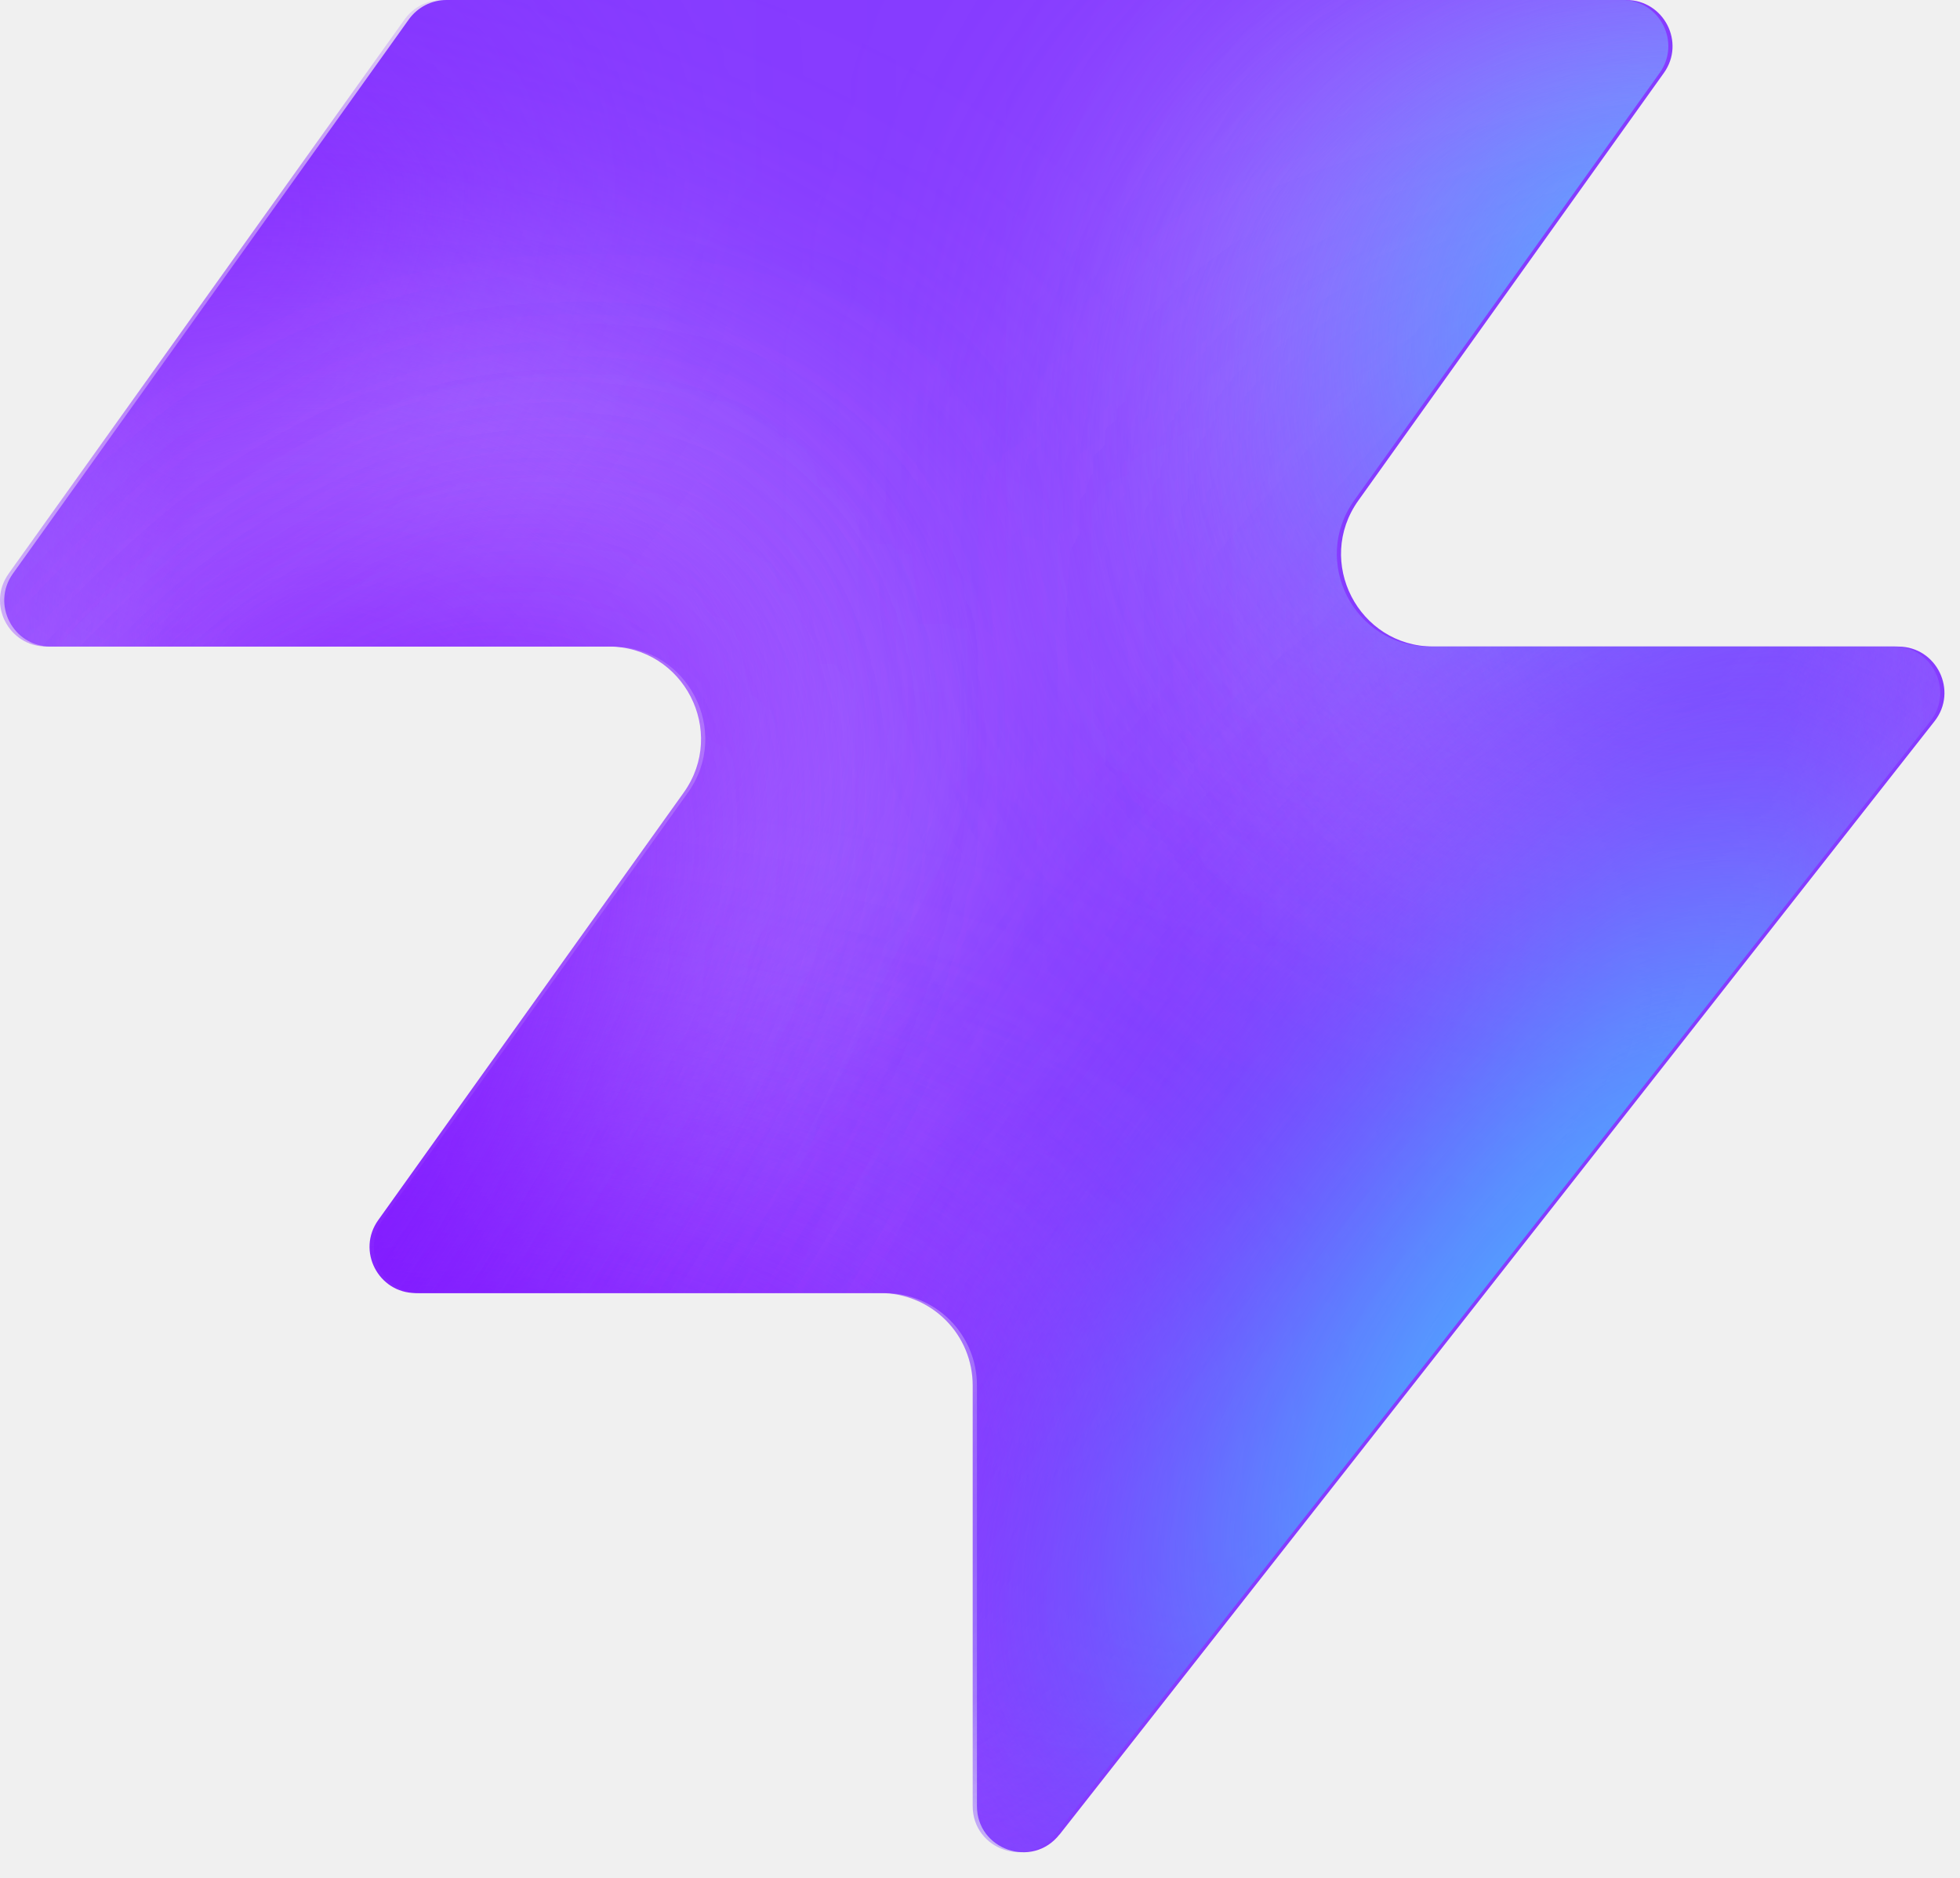
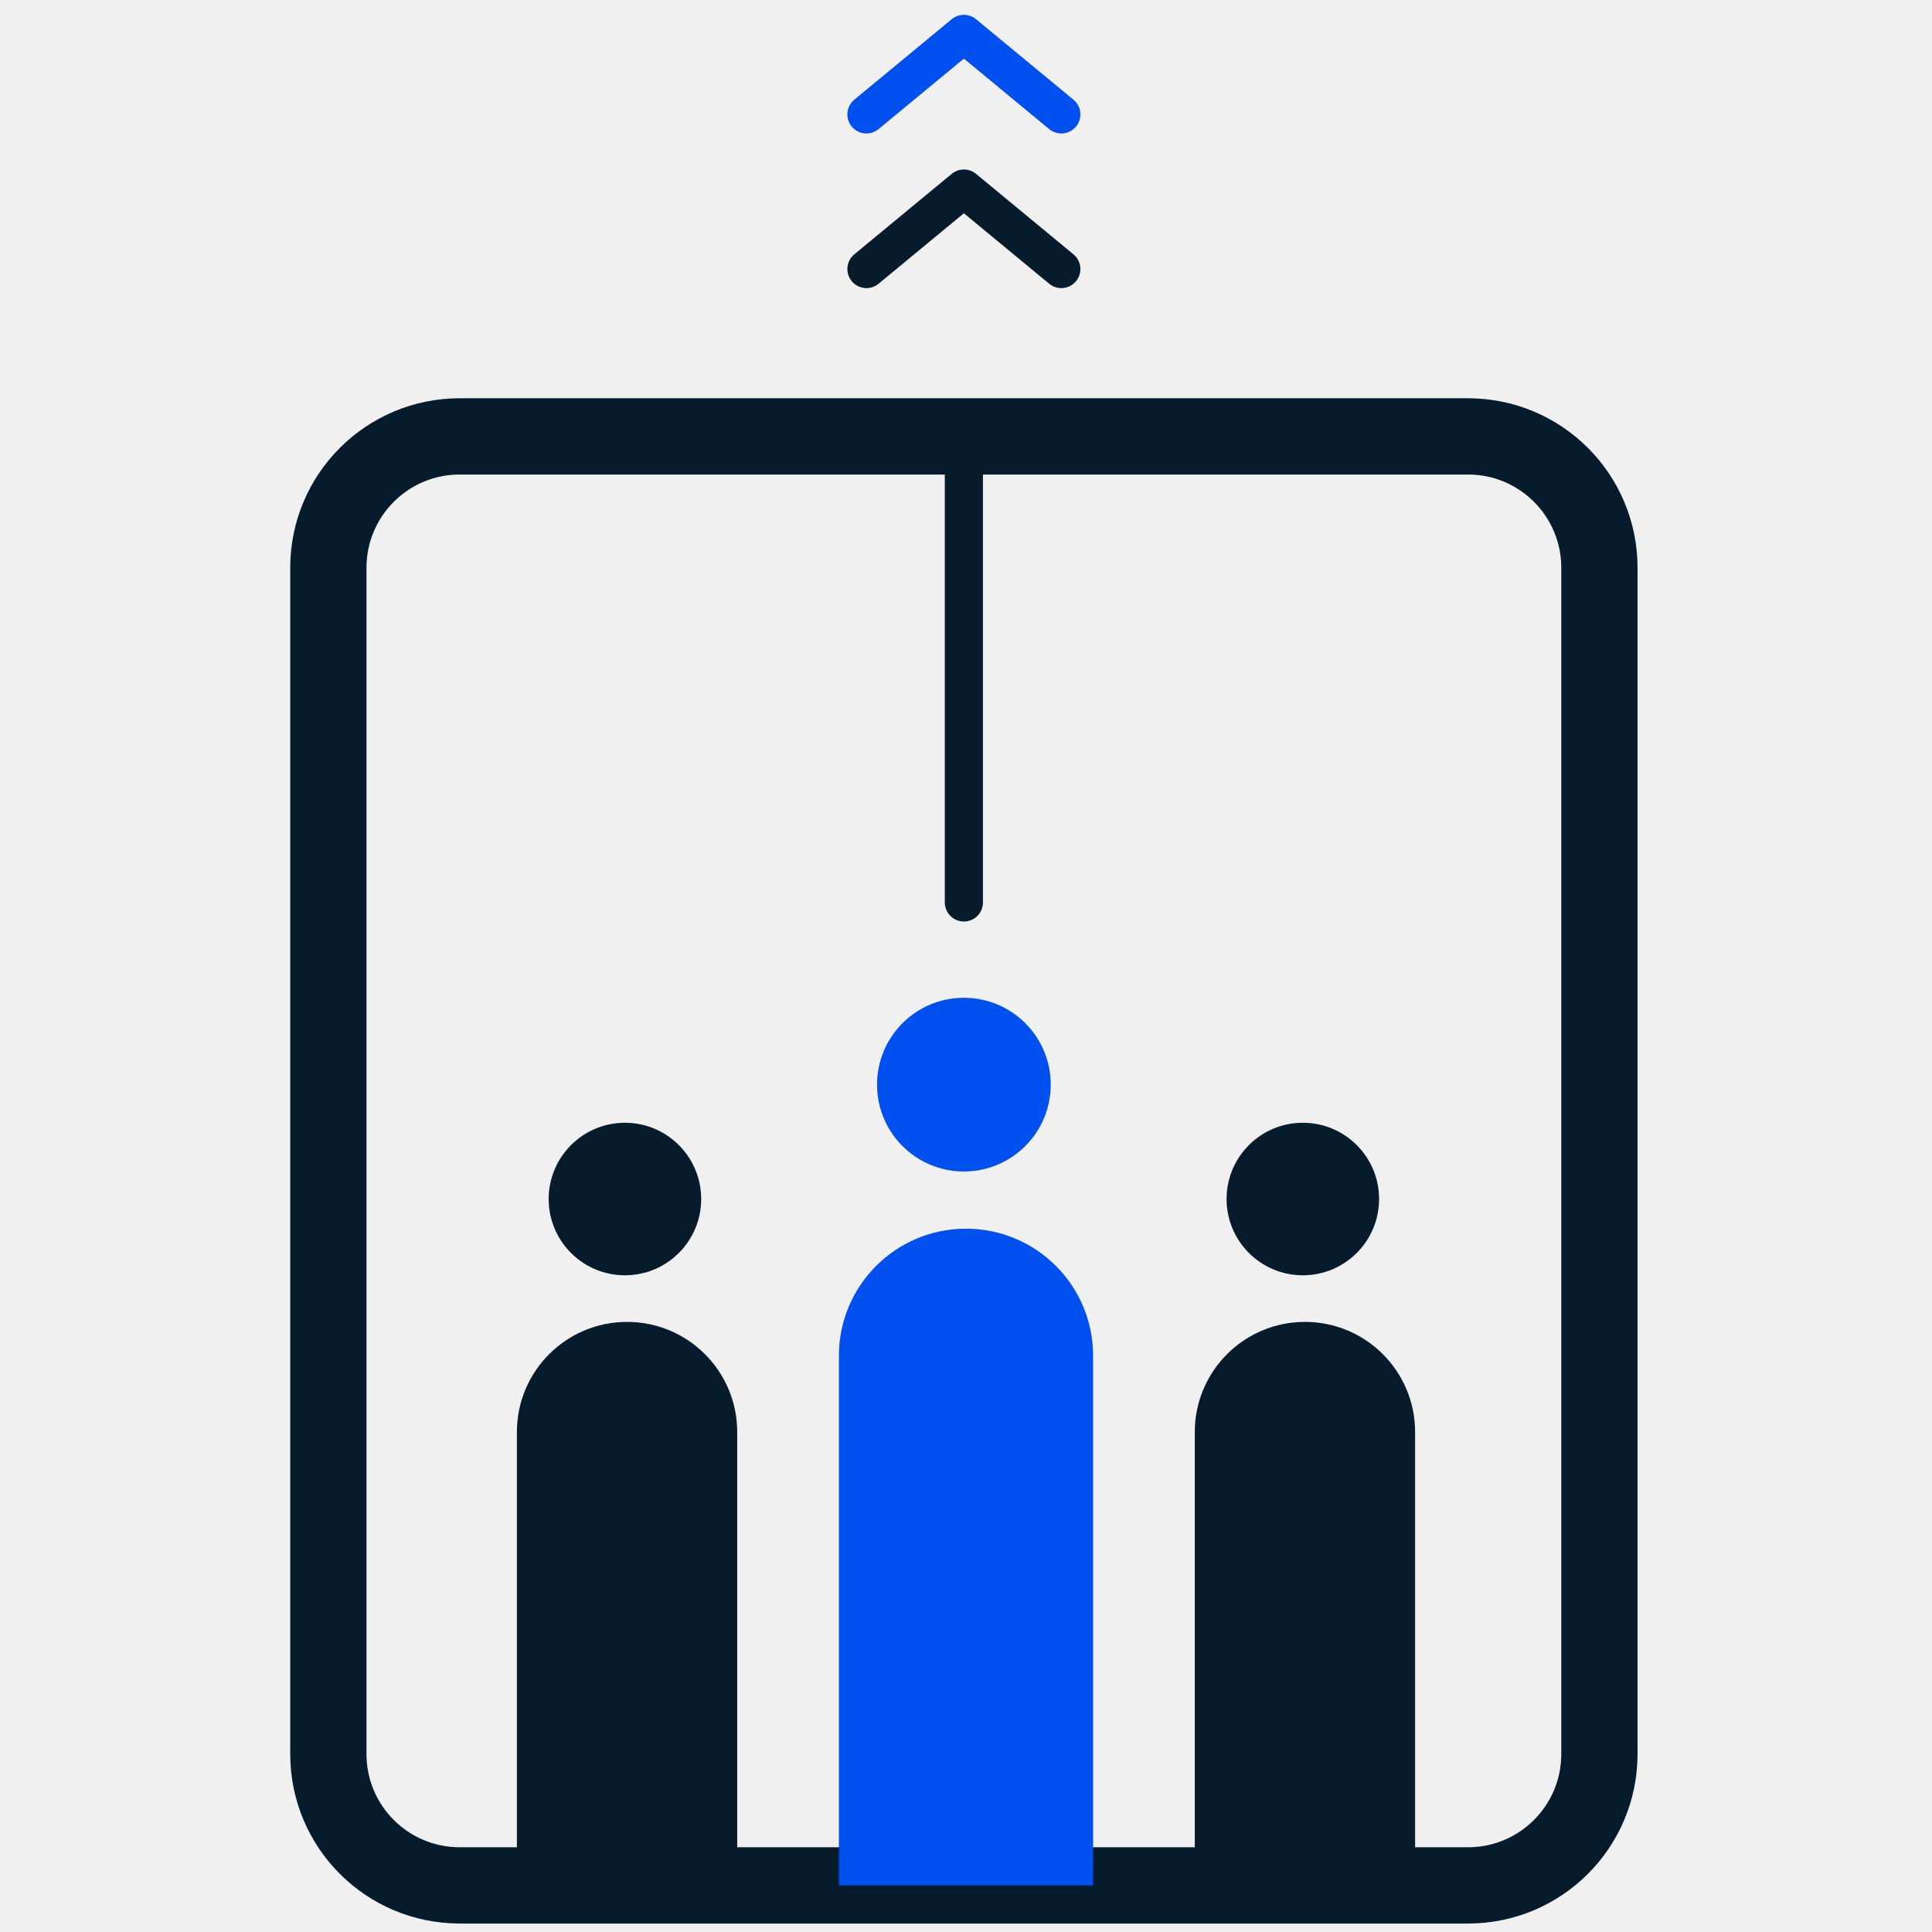
- <svg xmlns="http://www.w3.org/2000/svg" width="48" height="46" fill="none" viewBox="0 0 48 46">
-   <path fill="#863bff" d="M25.946 44.938c-.664.845-2.021.375-2.021-.698V33.937a2.26 2.26 0 0 0-2.262-2.262H10.287c-.92 0-1.456-1.04-.92-1.788l7.48-10.471c1.07-1.497 0-3.578-1.842-3.578H1.237c-.92 0-1.456-1.04-.92-1.788L10.013.474c.214-.297.556-.474.92-.474h28.894c.92 0 1.456 1.04.92 1.788l-7.48 10.471c-1.07 1.498 0 3.579 1.842 3.579h11.377c.943 0 1.473 1.088.89 1.83L25.947 44.94z" style="fill:#863bff;fill:color(display-p3 .525 .23 1);fill-opacity:1" />
-   <mask id="a" width="48" height="46" x="0" y="0" maskUnits="userSpaceOnUse" style="mask-type:alpha">
-     <path fill="#000" d="M25.842 44.938c-.664.844-2.021.375-2.021-.698V33.937a2.26 2.26 0 0 0-2.262-2.262H10.183c-.92 0-1.456-1.04-.92-1.788l7.48-10.471c1.07-1.498 0-3.579-1.842-3.579H1.133c-.92 0-1.456-1.04-.92-1.787L9.91.473c.214-.297.556-.474.92-.474h28.894c.92 0 1.456 1.04.92 1.788l-7.48 10.471c-1.07 1.498 0 3.578 1.842 3.578h11.377c.943 0 1.473 1.088.89 1.832L25.843 44.94z" style="fill:#000;fill-opacity:1" />
-   </mask>
-   <g mask="url(#a)">
-     <g filter="url(#b)">
-       <ellipse cx="5.508" cy="14.704" fill="#ede6ff" rx="5.508" ry="14.704" style="fill:#ede6ff;fill:color(display-p3 .927 .903 1);fill-opacity:1" transform="matrix(.00324 1 1 -.00324 -4.47 31.516)" />
-     </g>
-     <g filter="url(#c)">
-       <ellipse cx="10.399" cy="29.851" fill="#ede6ff" rx="10.399" ry="29.851" style="fill:#ede6ff;fill:color(display-p3 .927 .903 1);fill-opacity:1" transform="matrix(.00324 1 1 -.00324 -39.328 7.883)" />
-     </g>
-     <g filter="url(#d)">
-       <ellipse cx="5.508" cy="30.487" fill="#7e14ff" rx="5.508" ry="30.487" style="fill:#7e14ff;fill:color(display-p3 .492 .077 1);fill-opacity:1" transform="rotate(89.814 -25.913 -14.639)scale(1 -1)" />
-     </g>
-     <g filter="url(#e)">
-       <ellipse cx="5.508" cy="30.599" fill="#7e14ff" rx="5.508" ry="30.599" style="fill:#7e14ff;fill:color(display-p3 .492 .077 1);fill-opacity:1" transform="rotate(89.814 -32.644 -3.334)scale(1 -1)" />
-     </g>
-     <g filter="url(#f)">
-       <ellipse cx="5.508" cy="30.599" fill="#7e14ff" rx="5.508" ry="30.599" style="fill:#7e14ff;fill:color(display-p3 .492 .077 1);fill-opacity:1" transform="matrix(.00324 1 1 -.00324 -34.34 30.47)" />
-     </g>
-     <g filter="url(#g)">
-       <ellipse cx="14.072" cy="22.078" fill="#ede6ff" rx="14.072" ry="22.078" style="fill:#ede6ff;fill:color(display-p3 .927 .903 1);fill-opacity:1" transform="rotate(93.35 24.506 48.493)scale(-1 1)" />
-     </g>
-     <g filter="url(#h)">
-       <ellipse cx="3.47" cy="21.501" fill="#7e14ff" rx="3.47" ry="21.501" style="fill:#7e14ff;fill:color(display-p3 .492 .077 1);fill-opacity:1" transform="rotate(89.009 28.708 47.59)scale(-1 1)" />
-     </g>
-     <g filter="url(#i)">
-       <ellipse cx="3.47" cy="21.501" fill="#7e14ff" rx="3.47" ry="21.501" style="fill:#7e14ff;fill:color(display-p3 .492 .077 1);fill-opacity:1" transform="rotate(89.009 28.708 47.59)scale(-1 1)" />
-     </g>
-     <g filter="url(#j)">
-       <ellipse cx=".387" cy="8.972" fill="#7e14ff" rx="4.407" ry="29.108" style="fill:#7e14ff;fill:color(display-p3 .492 .077 1);fill-opacity:1" transform="rotate(39.51 .387 8.972)" />
-     </g>
-     <g filter="url(#k)">
-       <ellipse cx="47.523" cy="-6.092" fill="#7e14ff" rx="4.407" ry="29.108" style="fill:#7e14ff;fill:color(display-p3 .492 .077 1);fill-opacity:1" transform="rotate(37.892 47.523 -6.092)" />
-     </g>
-     <g filter="url(#l)">
-       <ellipse cx="41.412" cy="6.333" fill="#47bfff" rx="5.971" ry="9.665" style="fill:#47bfff;fill:color(display-p3 .28 .748 1);fill-opacity:1" transform="rotate(37.892 41.412 6.333)" />
-     </g>
-     <g filter="url(#m)">
-       <ellipse cx="-1.879" cy="38.332" fill="#7e14ff" rx="4.407" ry="29.108" style="fill:#7e14ff;fill:color(display-p3 .492 .077 1);fill-opacity:1" transform="rotate(37.892 -1.88 38.332)" />
-     </g>
-     <g filter="url(#n)">
-       <ellipse cx="-1.879" cy="38.332" fill="#7e14ff" rx="4.407" ry="29.108" style="fill:#7e14ff;fill:color(display-p3 .492 .077 1);fill-opacity:1" transform="rotate(37.892 -1.88 38.332)" />
-     </g>
-     <g filter="url(#o)">
-       <ellipse cx="35.651" cy="29.907" fill="#7e14ff" rx="4.407" ry="29.108" style="fill:#7e14ff;fill:color(display-p3 .492 .077 1);fill-opacity:1" transform="rotate(37.892 35.651 29.907)" />
-     </g>
-     <g filter="url(#p)">
-       <ellipse cx="38.418" cy="32.4" fill="#47bfff" rx="5.971" ry="15.297" style="fill:#47bfff;fill:color(display-p3 .28 .748 1);fill-opacity:1" transform="rotate(37.892 38.418 32.4)" />
-     </g>
+ <svg xmlns="http://www.w3.org/2000/svg" viewBox="-67 0 456 456" width="32" height="32">
+   <style>@media (prefers-color-scheme: dark){.ink{fill:#ffffff}.ink-line{stroke:#ffffff}.blue{fill:#6b98ff}.blue-line{stroke:#6b98ff}}</style>
+   <g stroke-linecap="round" stroke-linejoin="round" fill="none">
+     <path class="blue-line" stroke="#0050ef" stroke-width="9" d="M137.5 27L160.5 8L183.5 27" />
+     <path class="ink-line" stroke="#061b2b" stroke-width="9" d="M137.5 63.5L160.5 44.5L183.5 63.5" />
+     <rect class="ink-line" stroke="#061b2b" stroke-width="18" x="10.5" y="103" width="300" height="342" rx="31" />
+     <path class="ink-line" stroke="#061b2b" stroke-width="9" d="M160.5 112V213" />
  </g>
-   <defs>
-     <filter id="b" width="60.045" height="41.654" x="-19.77" y="16.149" color-interpolation-filters="sRGB" filterUnits="userSpaceOnUse">
-       <feFlood flood-opacity="0" result="BackgroundImageFix" />
-       <feBlend in="SourceGraphic" in2="BackgroundImageFix" result="shape" />
-       <feGaussianBlur result="effect1_foregroundBlur_2002_17158" stdDeviation="7.659" />
-     </filter>
-     <filter id="c" width="90.34" height="51.437" x="-54.613" y="-7.533" color-interpolation-filters="sRGB" filterUnits="userSpaceOnUse">
-       <feFlood flood-opacity="0" result="BackgroundImageFix" />
-       <feBlend in="SourceGraphic" in2="BackgroundImageFix" result="shape" />
-       <feGaussianBlur result="effect1_foregroundBlur_2002_17158" stdDeviation="7.659" />
-     </filter>
-     <filter id="d" width="79.355" height="29.4" x="-49.64" y="2.03" color-interpolation-filters="sRGB" filterUnits="userSpaceOnUse">
-       <feFlood flood-opacity="0" result="BackgroundImageFix" />
-       <feBlend in="SourceGraphic" in2="BackgroundImageFix" result="shape" />
-       <feGaussianBlur result="effect1_foregroundBlur_2002_17158" stdDeviation="4.596" />
-     </filter>
-     <filter id="e" width="79.579" height="29.4" x="-45.045" y="20.029" color-interpolation-filters="sRGB" filterUnits="userSpaceOnUse">
-       <feFlood flood-opacity="0" result="BackgroundImageFix" />
-       <feBlend in="SourceGraphic" in2="BackgroundImageFix" result="shape" />
-       <feGaussianBlur result="effect1_foregroundBlur_2002_17158" stdDeviation="4.596" />
-     </filter>
-     <filter id="f" width="79.579" height="29.4" x="-43.513" y="21.178" color-interpolation-filters="sRGB" filterUnits="userSpaceOnUse">
-       <feFlood flood-opacity="0" result="BackgroundImageFix" />
-       <feBlend in="SourceGraphic" in2="BackgroundImageFix" result="shape" />
-       <feGaussianBlur result="effect1_foregroundBlur_2002_17158" stdDeviation="4.596" />
-     </filter>
-     <filter id="g" width="74.749" height="58.852" x="15.756" y="-17.901" color-interpolation-filters="sRGB" filterUnits="userSpaceOnUse">
-       <feFlood flood-opacity="0" result="BackgroundImageFix" />
-       <feBlend in="SourceGraphic" in2="BackgroundImageFix" result="shape" />
-       <feGaussianBlur result="effect1_foregroundBlur_2002_17158" stdDeviation="7.659" />
-     </filter>
-     <filter id="h" width="61.377" height="25.362" x="23.548" y="2.284" color-interpolation-filters="sRGB" filterUnits="userSpaceOnUse">
-       <feFlood flood-opacity="0" result="BackgroundImageFix" />
-       <feBlend in="SourceGraphic" in2="BackgroundImageFix" result="shape" />
-       <feGaussianBlur result="effect1_foregroundBlur_2002_17158" stdDeviation="4.596" />
-     </filter>
-     <filter id="i" width="61.377" height="25.362" x="23.548" y="2.284" color-interpolation-filters="sRGB" filterUnits="userSpaceOnUse">
-       <feFlood flood-opacity="0" result="BackgroundImageFix" />
-       <feBlend in="SourceGraphic" in2="BackgroundImageFix" result="shape" />
-       <feGaussianBlur result="effect1_foregroundBlur_2002_17158" stdDeviation="4.596" />
-     </filter>
-     <filter id="j" width="56.045" height="63.649" x="-27.636" y="-22.853" color-interpolation-filters="sRGB" filterUnits="userSpaceOnUse">
-       <feFlood flood-opacity="0" result="BackgroundImageFix" />
-       <feBlend in="SourceGraphic" in2="BackgroundImageFix" result="shape" />
-       <feGaussianBlur result="effect1_foregroundBlur_2002_17158" stdDeviation="4.596" />
-     </filter>
-     <filter id="k" width="54.814" height="64.646" x="20.116" y="-38.415" color-interpolation-filters="sRGB" filterUnits="userSpaceOnUse">
-       <feFlood flood-opacity="0" result="BackgroundImageFix" />
-       <feBlend in="SourceGraphic" in2="BackgroundImageFix" result="shape" />
-       <feGaussianBlur result="effect1_foregroundBlur_2002_17158" stdDeviation="4.596" />
-     </filter>
-     <filter id="l" width="33.541" height="35.313" x="24.641" y="-11.323" color-interpolation-filters="sRGB" filterUnits="userSpaceOnUse">
-       <feFlood flood-opacity="0" result="BackgroundImageFix" />
-       <feBlend in="SourceGraphic" in2="BackgroundImageFix" result="shape" />
-       <feGaussianBlur result="effect1_foregroundBlur_2002_17158" stdDeviation="4.596" />
-     </filter>
-     <filter id="m" width="54.814" height="64.646" x="-29.286" y="6.009" color-interpolation-filters="sRGB" filterUnits="userSpaceOnUse">
-       <feFlood flood-opacity="0" result="BackgroundImageFix" />
-       <feBlend in="SourceGraphic" in2="BackgroundImageFix" result="shape" />
-       <feGaussianBlur result="effect1_foregroundBlur_2002_17158" stdDeviation="4.596" />
-     </filter>
-     <filter id="n" width="54.814" height="64.646" x="-29.286" y="6.009" color-interpolation-filters="sRGB" filterUnits="userSpaceOnUse">
-       <feFlood flood-opacity="0" result="BackgroundImageFix" />
-       <feBlend in="SourceGraphic" in2="BackgroundImageFix" result="shape" />
-       <feGaussianBlur result="effect1_foregroundBlur_2002_17158" stdDeviation="4.596" />
-     </filter>
-     <filter id="o" width="54.814" height="64.646" x="8.244" y="-2.416" color-interpolation-filters="sRGB" filterUnits="userSpaceOnUse">
-       <feFlood flood-opacity="0" result="BackgroundImageFix" />
-       <feBlend in="SourceGraphic" in2="BackgroundImageFix" result="shape" />
-       <feGaussianBlur result="effect1_foregroundBlur_2002_17158" stdDeviation="4.596" />
-     </filter>
-     <filter id="p" width="39.409" height="43.623" x="18.713" y="10.588" color-interpolation-filters="sRGB" filterUnits="userSpaceOnUse">
-       <feFlood flood-opacity="0" result="BackgroundImageFix" />
-       <feBlend in="SourceGraphic" in2="BackgroundImageFix" result="shape" />
-       <feGaussianBlur result="effect1_foregroundBlur_2002_17158" stdDeviation="4.596" />
-     </filter>
-   </defs>
+   <circle class="ink" fill="#061b2b" cx="80.5" cy="283" r="18" />
+   <circle class="ink" fill="#061b2b" cx="240.5" cy="283" r="18" />
+   <circle class="blue" fill="#0050ef" cx="160.5" cy="256" r="20.5" />
+   <path class="ink" fill="#061b2b" d="M55 445V338.0A26.0 26.0 0 0 1 107 338.0V445Z" />
+   <path class="ink" fill="#061b2b" d="M215 445V338.0A26.0 26.0 0 0 1 267 338.0V445Z" />
+   <path class="blue" fill="#0050ef" d="M131 445V320.0A30.0 30.0 0 0 1 191 320.0V445Z" />
</svg>
